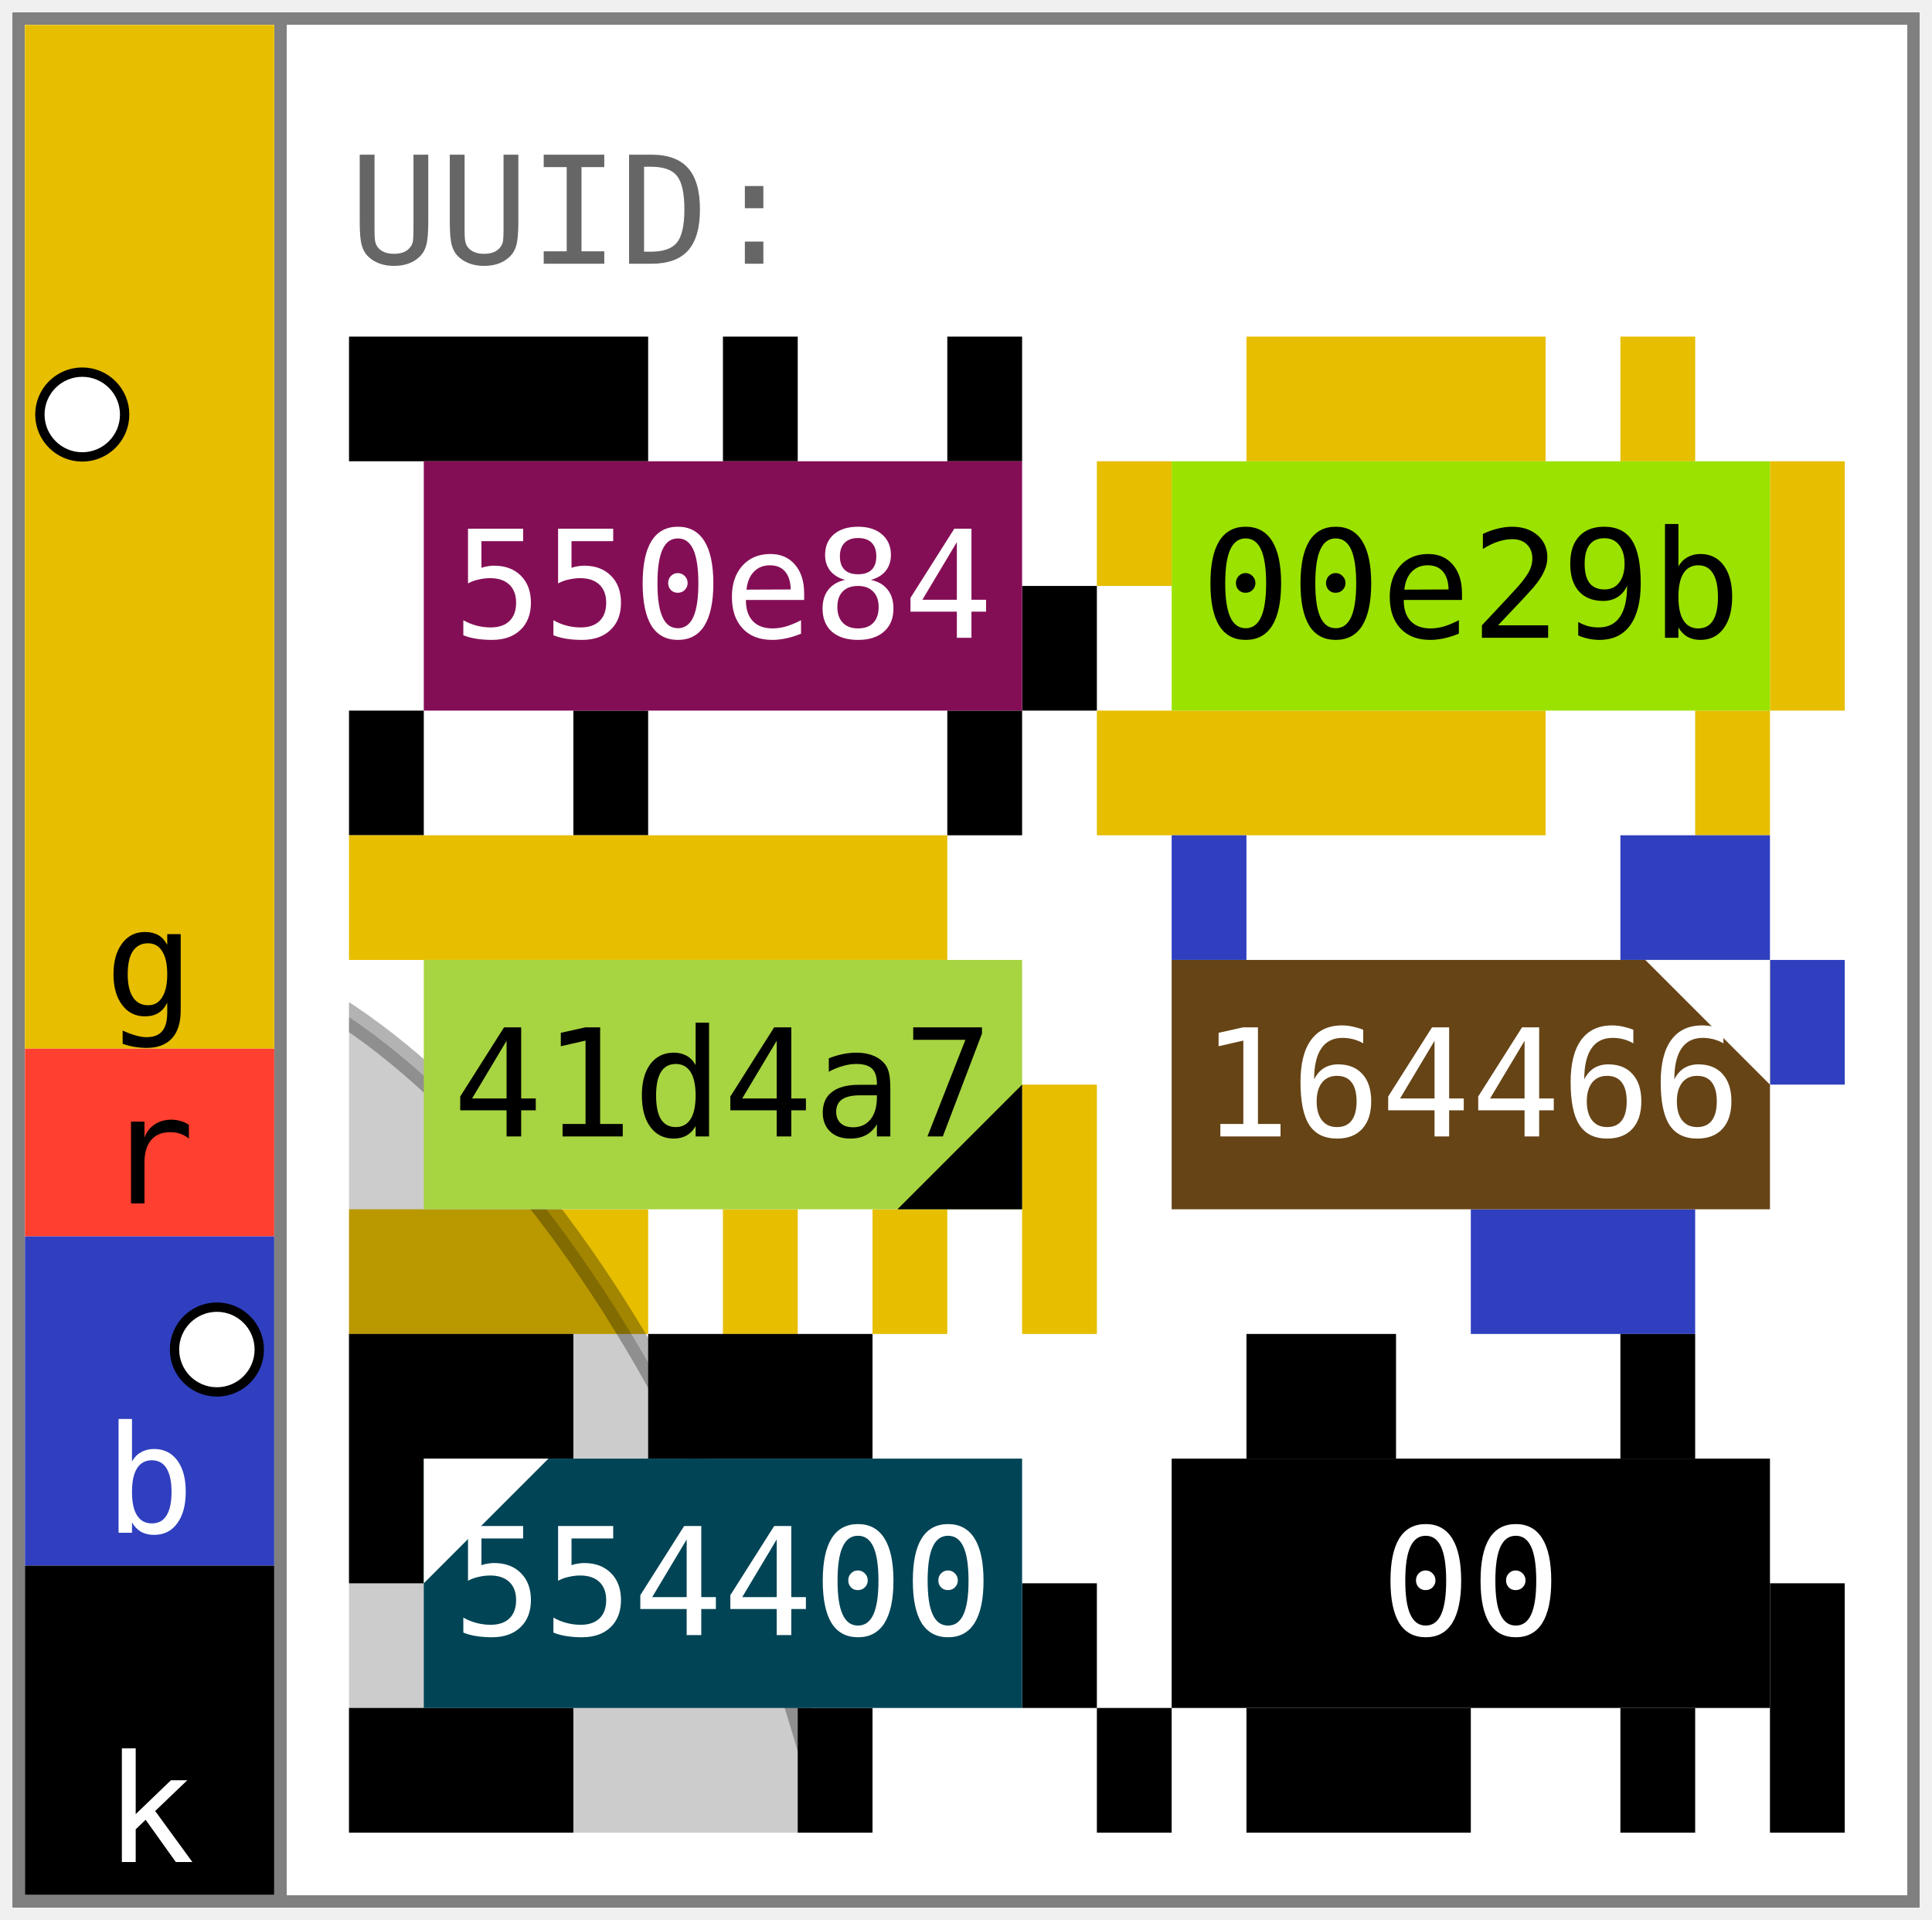
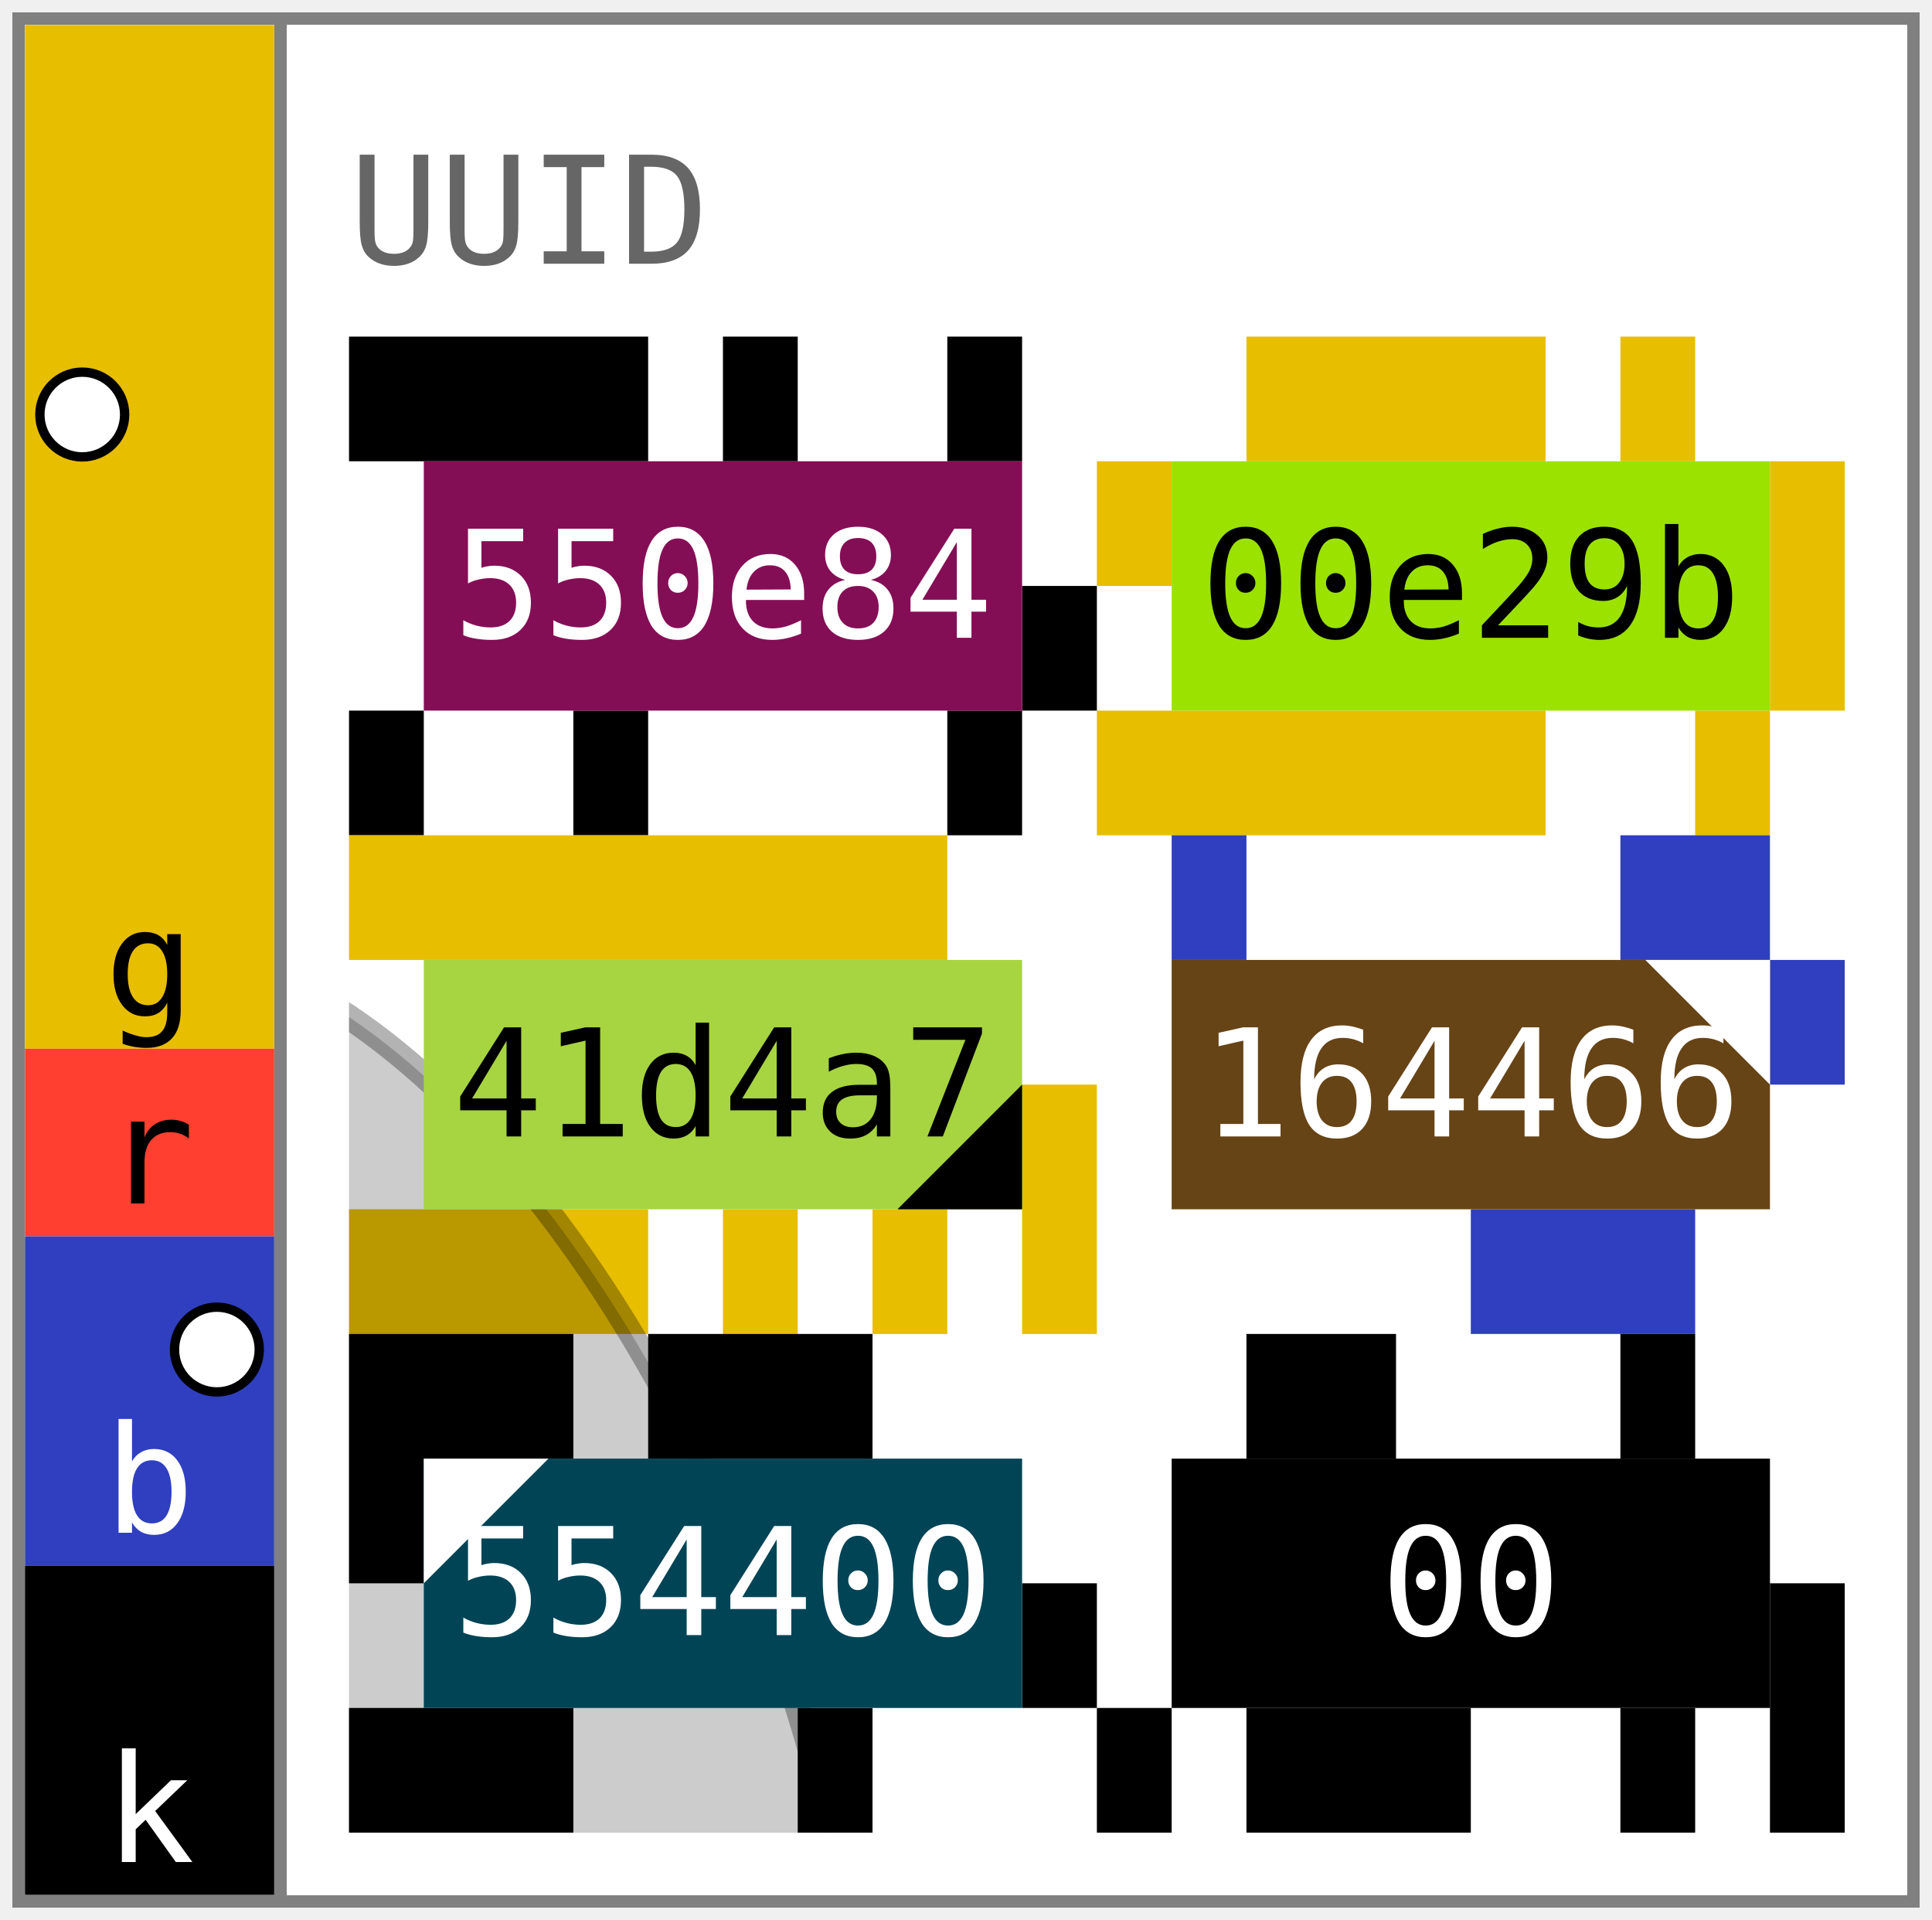
- <svg xmlns="http://www.w3.org/2000/svg" width="155" height="154" viewBox="0 0 155 154" font-family="&quot;JetBrains Mono&quot;, &quot;Menlo&quot;, &quot;Consolas&quot;, &quot;DejaVu Sans Mono&quot;, &quot;Liberation Mono&quot;, &quot;Roboto Mono&quot;, &quot;Noto Sans Mono&quot;, monospace" data-entviz-version="v13" data-entviz-lib="0.13.0" data-input-bytes="36" data-cols="2" data-rows="3" data-encoding="hex" data-scheme="uuid" data-role="identifier" data-size-basis="decoded" data-entropy-type="uuid" data-size-bits="128" data-qualifiers="{}" data-parts="[{&quot;text&quot;:&quot;550e8400e29b41d4a716446655440000&quot;,&quot;bind&quot;:&quot;core&quot;}]">
+ <svg xmlns="http://www.w3.org/2000/svg" width="155" height="154" viewBox="0 0 155 154" font-family="&quot;JetBrains Mono&quot;, &quot;Menlo&quot;, &quot;Consolas&quot;, &quot;DejaVu Sans Mono&quot;, &quot;Liberation Mono&quot;, &quot;Roboto Mono&quot;, &quot;Noto Sans Mono&quot;, monospace" data-entviz-version="v14" data-entviz-lib="0.14.0" data-input-bytes="36" data-cols="2" data-rows="3" data-encoding="hex" data-scheme="uuid" data-role="identifier" data-size-basis="decoded" data-entropy-type="uuid" data-size-bits="128" data-qualifiers="{}" data-parts="[{&quot;text&quot;:&quot;550e8400e29b41d4a716446655440000&quot;,&quot;bind&quot;:&quot;core&quot;}]">
  <defs>
    <clipPath id="grid-clip-24292fbf2cbc3d58-2x3">
      <rect x="28" y="27" width="120" height="120" />
    </clipPath>
  </defs>
  <rect x="1" y="1" width="153" height="152" fill="#ffffff" />
  <g data-channel="grid">
    <rect x="28" y="27" width="120" height="120" fill="#ffffff" />
    <g>
      <path fill="#000000" d="M28 27h6v10h-6zM34 27h6v10h-6zM40 27h6v10h-6zM46 27h6v10h-6zM58 27h6v10h-6zM76 27h6v10h-6zM82 47h6v10h-6zM76 57h6v10h-6zM46 57h6v10h-6zM28 57h6v10h-6z" />
      <path fill="#e7be00" d="M100 27h6v10h-6zM106 27h6v10h-6zM112 27h6v10h-6zM118 27h6v10h-6zM130 27h6v10h-6zM142 37h6v10h-6zM142 47h6v10h-6zM136 57h6v10h-6zM118 57h6v10h-6zM112 57h6v10h-6zM106 57h6v10h-6zM100 57h6v10h-6zM94 57h6v10h-6zM88 57h6v10h-6zM88 37h6v10h-6z" />
      <path fill="#e7be00" d="M28 67h6v10h-6zM34 67h6v10h-6zM40 67h6v10h-6zM46 67h6v10h-6zM52 67h6v10h-6zM58 67h6v10h-6zM64 67h6v10h-6zM70 67h6v10h-6zM82 87h6v10h-6zM82 97h6v10h-6zM70 97h6v10h-6zM58 97h6v10h-6zM46 97h6v10h-6zM40 97h6v10h-6zM34 97h6v10h-6zM28 97h6v10h-6z" />
      <path fill="#2f3fbf" d="M94 67h6v10h-6zM130 67h6v10h-6zM136 67h6v10h-6zM142 77h6v10h-6zM130 97h6v10h-6zM124 97h6v10h-6zM118 97h6v10h-6z" />
      <path fill="#000000" d="M28 107h6v10h-6zM34 107h6v10h-6zM40 107h6v10h-6zM52 107h6v10h-6zM58 107h6v10h-6zM64 107h6v10h-6zM82 127h6v10h-6zM64 137h6v10h-6zM40 137h6v10h-6zM34 137h6v10h-6zM28 137h6v10h-6zM28 117h6v10h-6z" />
      <path fill="#000000" d="M100 107h6v10h-6zM106 107h6v10h-6zM130 107h6v10h-6zM142 127h6v10h-6zM142 137h6v10h-6zM130 137h6v10h-6zM112 137h6v10h-6zM106 137h6v10h-6zM100 137h6v10h-6zM88 137h6v10h-6z" />
    </g>
    <g clip-path="url(#grid-clip-24292fbf2cbc3d58-2x3)" data-channel="ellipse" data-ellipse-anchor-x="28" data-ellipse-anchor-y="147" data-ellipse-rx="73.992" data-ellipse-ry="37.335" data-ellipse-rotation-deg="72">
      <ellipse cx="28" cy="147" rx="73.992" ry="37.335" transform="rotate(72 28 147)" fill="#000000" stroke="#000000" fill-opacity="0.2" stroke-opacity="0.3" stroke-width="2" />
    </g>
    <g>
      <g data-channel="cell" data-cell-index="0" data-cell-row="0" data-cell-col="0" data-surround-bits="0x24292f" data-edge-color="#000000">
        <rect x="34" y="37" width="48" height="20" fill="#840e55" />
        <text x="58" y="47" fill="#ffffff" font-size="12" text-anchor="middle" dominant-baseline="central">550e84</text>
      </g>
      <g data-channel="cell" data-cell-index="1" data-cell-row="0" data-cell-col="1" data-surround-bits="0xbf2cbc" data-edge-color="#e7be00">
        <rect x="94" y="37" width="48" height="20" fill="#9be200" />
        <text x="118" y="47" fill="#000000" font-size="12" text-anchor="middle" dominant-baseline="central">00e29b</text>
      </g>
      <g data-channel="cell" data-cell-index="2" data-cell-row="1" data-cell-col="0" data-surround-bits="0x3d58ff" data-edge-color="#e7be00" data-cell-quartile="3">
        <rect x="34" y="77" width="48" height="20" fill="#a7d441" />
        <text x="58" y="87" fill="#000000" font-size="12" text-anchor="middle" dominant-baseline="central">41d4a7</text>
        <polygon points="82,97 82,87 72,97" fill="#000000" />
      </g>
      <g data-channel="cell" data-cell-index="3" data-cell-row="1" data-cell-col="1" data-surround-bits="0x1c582" data-edge-color="#2f3fbf" data-cell-quartile="2">
        <rect x="94" y="77" width="48" height="20" fill="#664416" />
        <text x="118" y="87" fill="#ffffff" font-size="12" text-anchor="middle" dominant-baseline="central">164466</text>
        <polygon points="142,77 132,77 142,87" fill="#ffffff" />
      </g>
      <g data-channel="cell" data-cell-index="4" data-cell-row="2" data-cell-col="0" data-surround-bits="0xb88877" data-edge-color="#000000" data-cell-quartile="1">
        <rect x="34" y="117" width="48" height="20" fill="#004455" />
        <text x="58" y="127" fill="#ffffff" font-size="12" text-anchor="middle" dominant-baseline="central">554400</text>
        <polygon points="34,117 44,117 34,127" fill="#ffffff" />
      </g>
      <g data-channel="cell" data-cell-index="5" data-cell-row="2" data-cell-col="1" data-surround-bits="0x2e588c" data-edge-color="#000000">
        <rect x="94" y="117" width="48" height="20" fill="#000000" />
        <text x="118" y="127" fill="#ffffff" font-size="12" text-anchor="middle" dominant-baseline="central">00</text>
      </g>
    </g>
  </g>
  <g data-channel="color-bar" data-bar-slots="12" data-bar-marker-left="2" data-bar-marker-right="8">
    <g data-color-bar-rank="0" data-color-bar-band="G">
      <rect x="2" y="2" width="20" height="82.12" fill="#e7be00" />
      <text x="12" y="81.48" fill="#000000" font-size="12" text-anchor="middle" data-color-bar-letter="true">g</text>
    </g>
    <g data-color-bar-rank="1" data-color-bar-band="R">
      <rect x="2" y="84.12" width="20" height="15.053" fill="#ff3f2f" />
      <text x="12" y="96.533" fill="#000000" font-size="12" text-anchor="middle" data-color-bar-letter="true">r</text>
    </g>
    <g data-color-bar-rank="2" data-color-bar-band="B">
      <rect x="2" y="99.173" width="20" height="26.414" fill="#2f3fbf" />
      <text x="12" y="122.946" fill="#ffffff" font-size="12" text-anchor="middle" data-color-bar-letter="true">b</text>
    </g>
    <g data-color-bar-rank="3" data-color-bar-band="K">
      <rect x="2" y="125.586" width="20" height="26.414" fill="#000000" />
      <text x="12" y="149.36" fill="#ffffff" font-size="12" text-anchor="middle" data-color-bar-letter="true">k</text>
    </g>
    <circle cx="6.6" cy="33.25" r="3.4" fill="#ffffff" stroke="#000000" stroke-width="0.75" data-bar-marker="left" />
    <circle cx="17.4" cy="108.25" r="3.4" fill="#ffffff" stroke="#000000" stroke-width="0.75" data-bar-marker="right" />
  </g>
  <g data-channel="label-top">
-     <text x="28" y="17" fill="#666666" font-size="12" dominant-baseline="central">UUID:</text>
+     <text x="28" y="17" fill="#666666" font-size="12" dominant-baseline="central">UUID</text>
  </g>
  <line x1="1" y1="1.5" x2="154" y2="1.5" stroke="#808080" stroke-width="1" shape-rendering="crispEdges" />
  <line x1="153.5" y1="1" x2="153.5" y2="153" stroke="#808080" stroke-width="1" shape-rendering="crispEdges" />
  <line x1="1" y1="152.5" x2="154" y2="152.5" stroke="#808080" stroke-width="1" shape-rendering="crispEdges" />
  <line x1="1.5" y1="1" x2="1.5" y2="153" stroke="#808080" stroke-width="1" shape-rendering="crispEdges" />
  <line x1="22.5" y1="1" x2="22.5" y2="153" stroke="#808080" stroke-width="1" shape-rendering="crispEdges" />
</svg>
